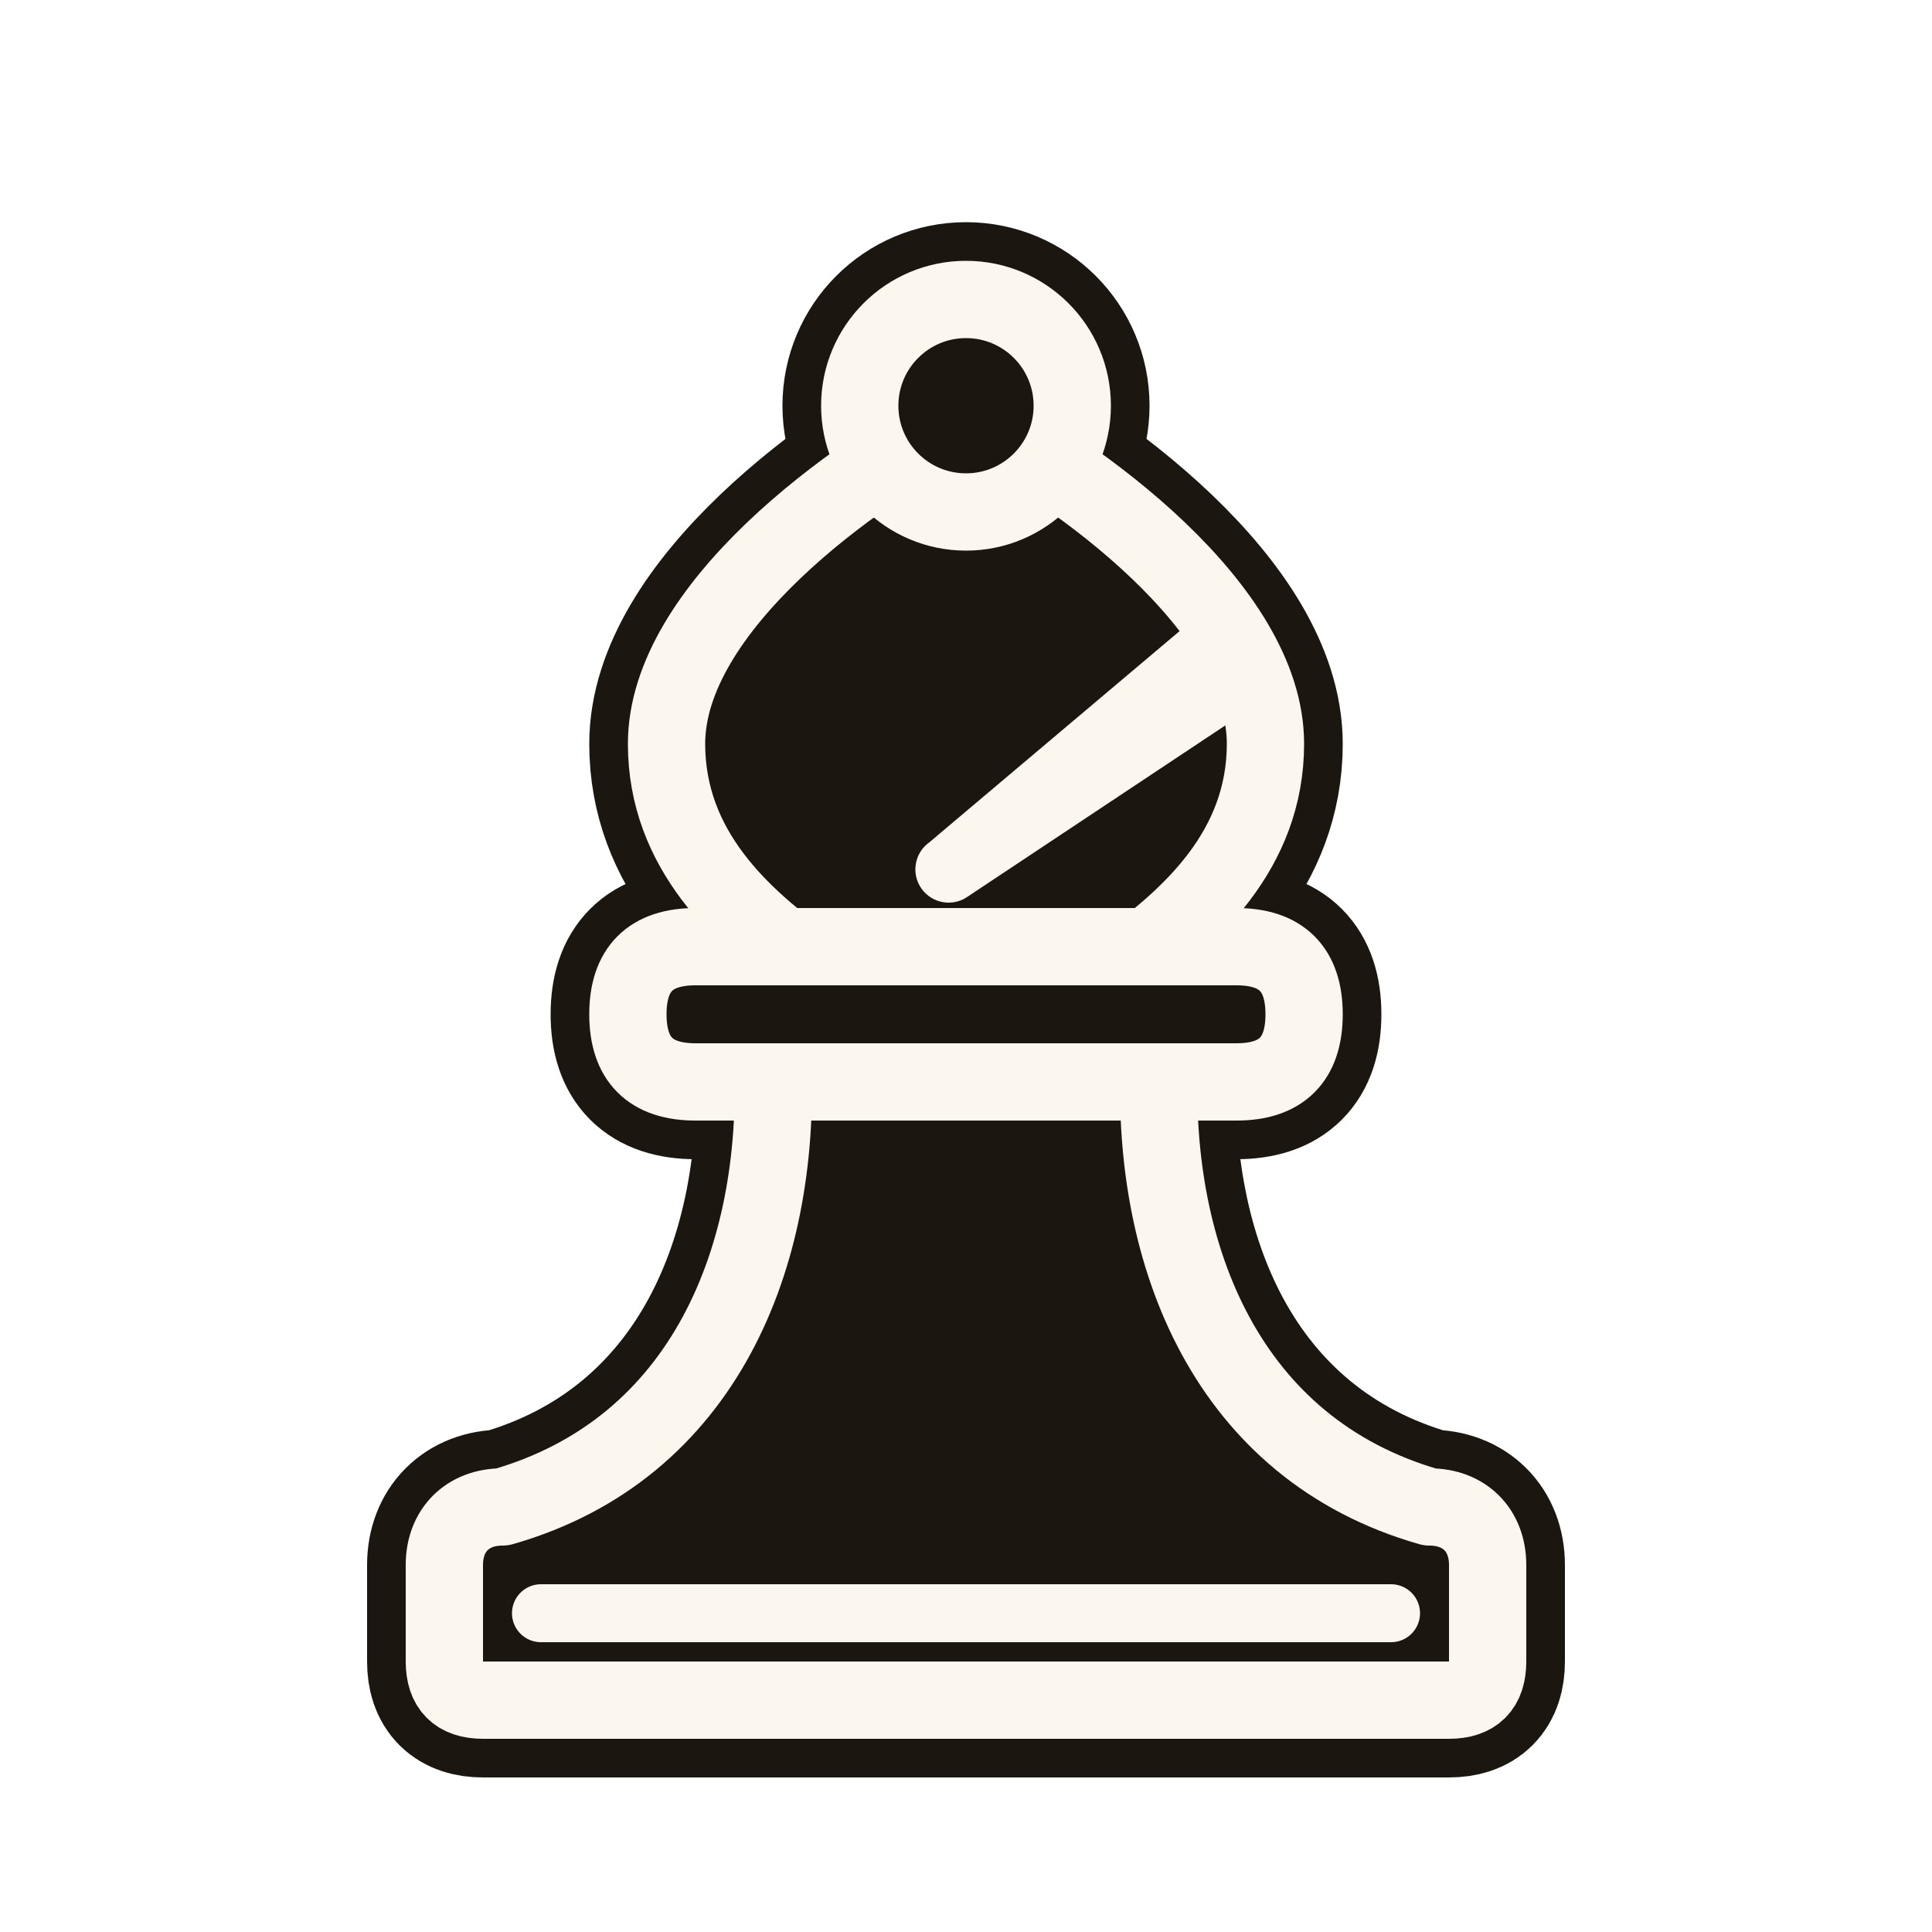
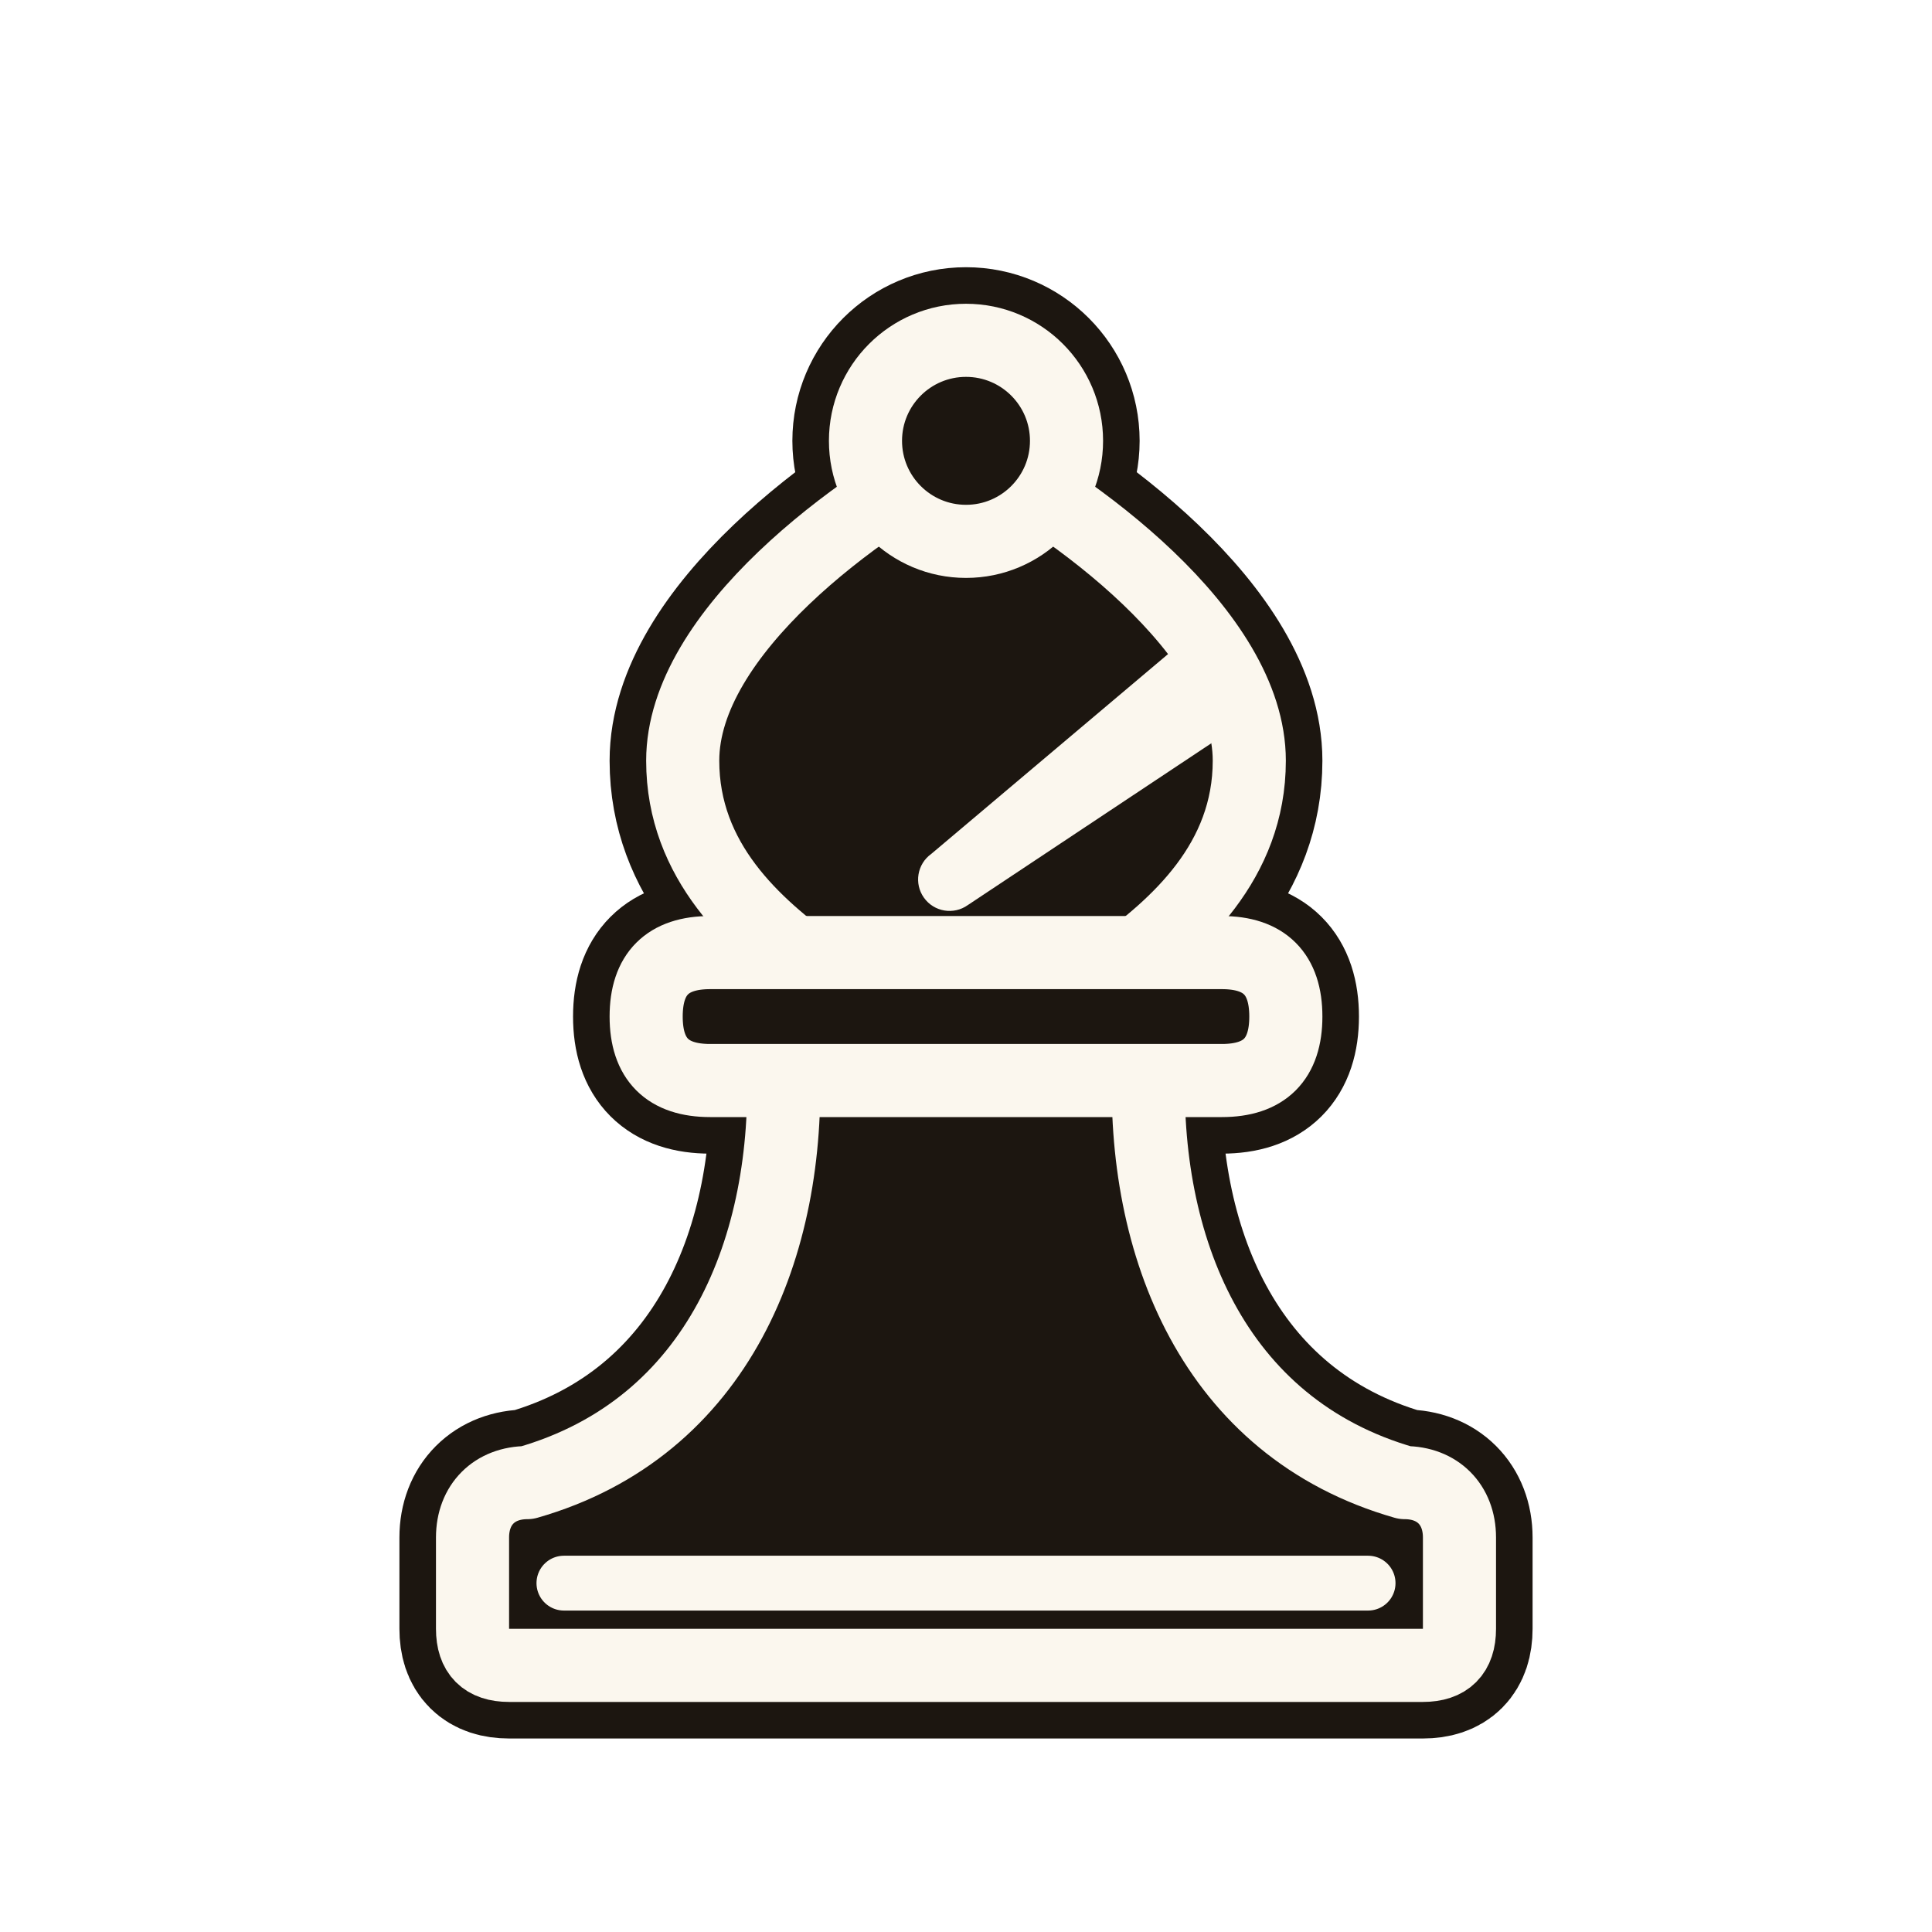
<svg xmlns="http://www.w3.org/2000/svg" viewBox="0 0 100 100">
-   <g fill="#1c1610" stroke="#1c1610" stroke-width="8" stroke-linejoin="round">
-     <path d="M50 55L60 55C59.6 65 63.5 75 74 78C75.8 78 77 79.2 77 81L77 86Q77 88 75 88L50 88L25 88Q23 88 23 86L23 81C23 79.2 24.2 78 26 78C36.5 75 40.4 65 40 55L50 55Z" />
-     <path d="M50 21.5C55.9 24.5 65.5 31.5 65.5 38.5C65.5 44 61.6 47.5 58.1 50L50 50L41.9 50C38.4 47.5 34.5 44 34.5 38.5C34.5 31.5 44.1 24.5 50 21.5Z" />
-     <path d="M50 49L64 49Q67.5 49 67.5 52.5Q67.5 56 64 56L50 56L36 56Q32.5 56 32.5 52.5Q32.5 49 36 49L50 49Z" />
-     <path d="M44.5 21A5.5 5.5 0 1 1 55.5 21A5.5 5.5 0 1 1 44.5 21Z" />
-   </g>
-   <g fill="#1c1610" stroke="#fbf7ee" stroke-width="4" stroke-linejoin="round" stroke-linecap="round">
-     <path d="M50 55L60 55C59.6 65 63.5 75 74 78C75.8 78 77 79.2 77 81L77 86Q77 88 75 88L50 88L25 88Q23 88 23 86L23 81C23 79.2 24.2 78 26 78C36.5 75 40.4 65 40 55L50 55Z" />
-     <path d="M50 21.5C55.9 24.5 65.5 31.5 65.5 38.5C65.5 44 61.6 47.5 58.1 50L50 50L41.9 50C38.4 47.5 34.5 44 34.5 38.5C34.5 31.5 44.1 24.5 50 21.5Z" />
-     <path d="M50 49L64 49Q67.5 49 67.5 52.5Q67.5 56 64 56L50 56L36 56Q32.5 56 32.5 52.5Q32.5 49 36 49L50 49Z" />
-     <path d="M44.5 21A5.5 5.5 0 1 1 55.5 21A5.5 5.5 0 1 1 44.5 21Z" />
-     <path fill="none" stroke-width="3" d="M28 83.5H72" />
-     <path fill="#fbf7ee" stroke="none" d="M62.2 31.7L48.1 43.6A1.7 1.7 0 0 0 50.1 46.4L65.6 36.1Z" />
+   <g transform="translate(50 86.2) scale(0.946) translate(-50 -88)">
+     <g fill="#1c1610" stroke="#1c1610" stroke-width="8" stroke-linejoin="round">
+       <path d="M50 55L60 55C59.6 65 63.5 75 74 78C75.8 78 77 79.2 77 81L77 86Q77 88 75 88L50 88L25 88Q23 88 23 86L23 81C23 79.2 24.2 78 26 78C36.5 75 40.4 65 40 55L50 55Z" />
+       <path d="M50 21.5C55.9 24.5 65.5 31.5 65.5 38.5C65.5 44 61.6 47.5 58.1 50L50 50L41.9 50C38.4 47.5 34.5 44 34.5 38.5C34.5 31.5 44.1 24.5 50 21.5Z" />
+       <path d="M50 49L64 49Q67.5 49 67.5 52.5Q67.5 56 64 56L50 56L36 56Q32.5 56 32.5 52.5Q32.5 49 36 49L50 49Z" />
+       <path d="M44.5 21A5.5 5.5 0 1 1 55.5 21A5.5 5.5 0 1 1 44.5 21Z" />
+     </g>
+     <g fill="#1c1610" stroke="#fbf7ee" stroke-width="4" stroke-linejoin="round" stroke-linecap="round">
+       <path d="M50 55L60 55C59.6 65 63.5 75 74 78C75.8 78 77 79.2 77 81L77 86Q77 88 75 88L50 88L25 88Q23 88 23 86L23 81C23 79.2 24.2 78 26 78C36.5 75 40.4 65 40 55L50 55Z" />
+       <path d="M50 21.5C55.9 24.5 65.5 31.5 65.5 38.5C65.5 44 61.6 47.5 58.1 50L50 50L41.9 50C38.4 47.5 34.5 44 34.5 38.5C34.5 31.5 44.1 24.5 50 21.5Z" />
+       <path d="M50 49L64 49Q67.5 49 67.5 52.5Q67.5 56 64 56L50 56L36 56Q32.5 56 32.5 52.5Q32.5 49 36 49L50 49Z" />
+       <path d="M44.5 21A5.5 5.5 0 1 1 55.5 21A5.5 5.5 0 1 1 44.5 21Z" />
+       <path fill="none" stroke-width="3" d="M28 83.5H72" />
+       <path fill="#fbf7ee" stroke="none" d="M62.2 31.7L48.1 43.6A1.7 1.7 0 0 0 50.1 46.4L65.6 36.1Z" />
+     </g>
  </g>
</svg>
